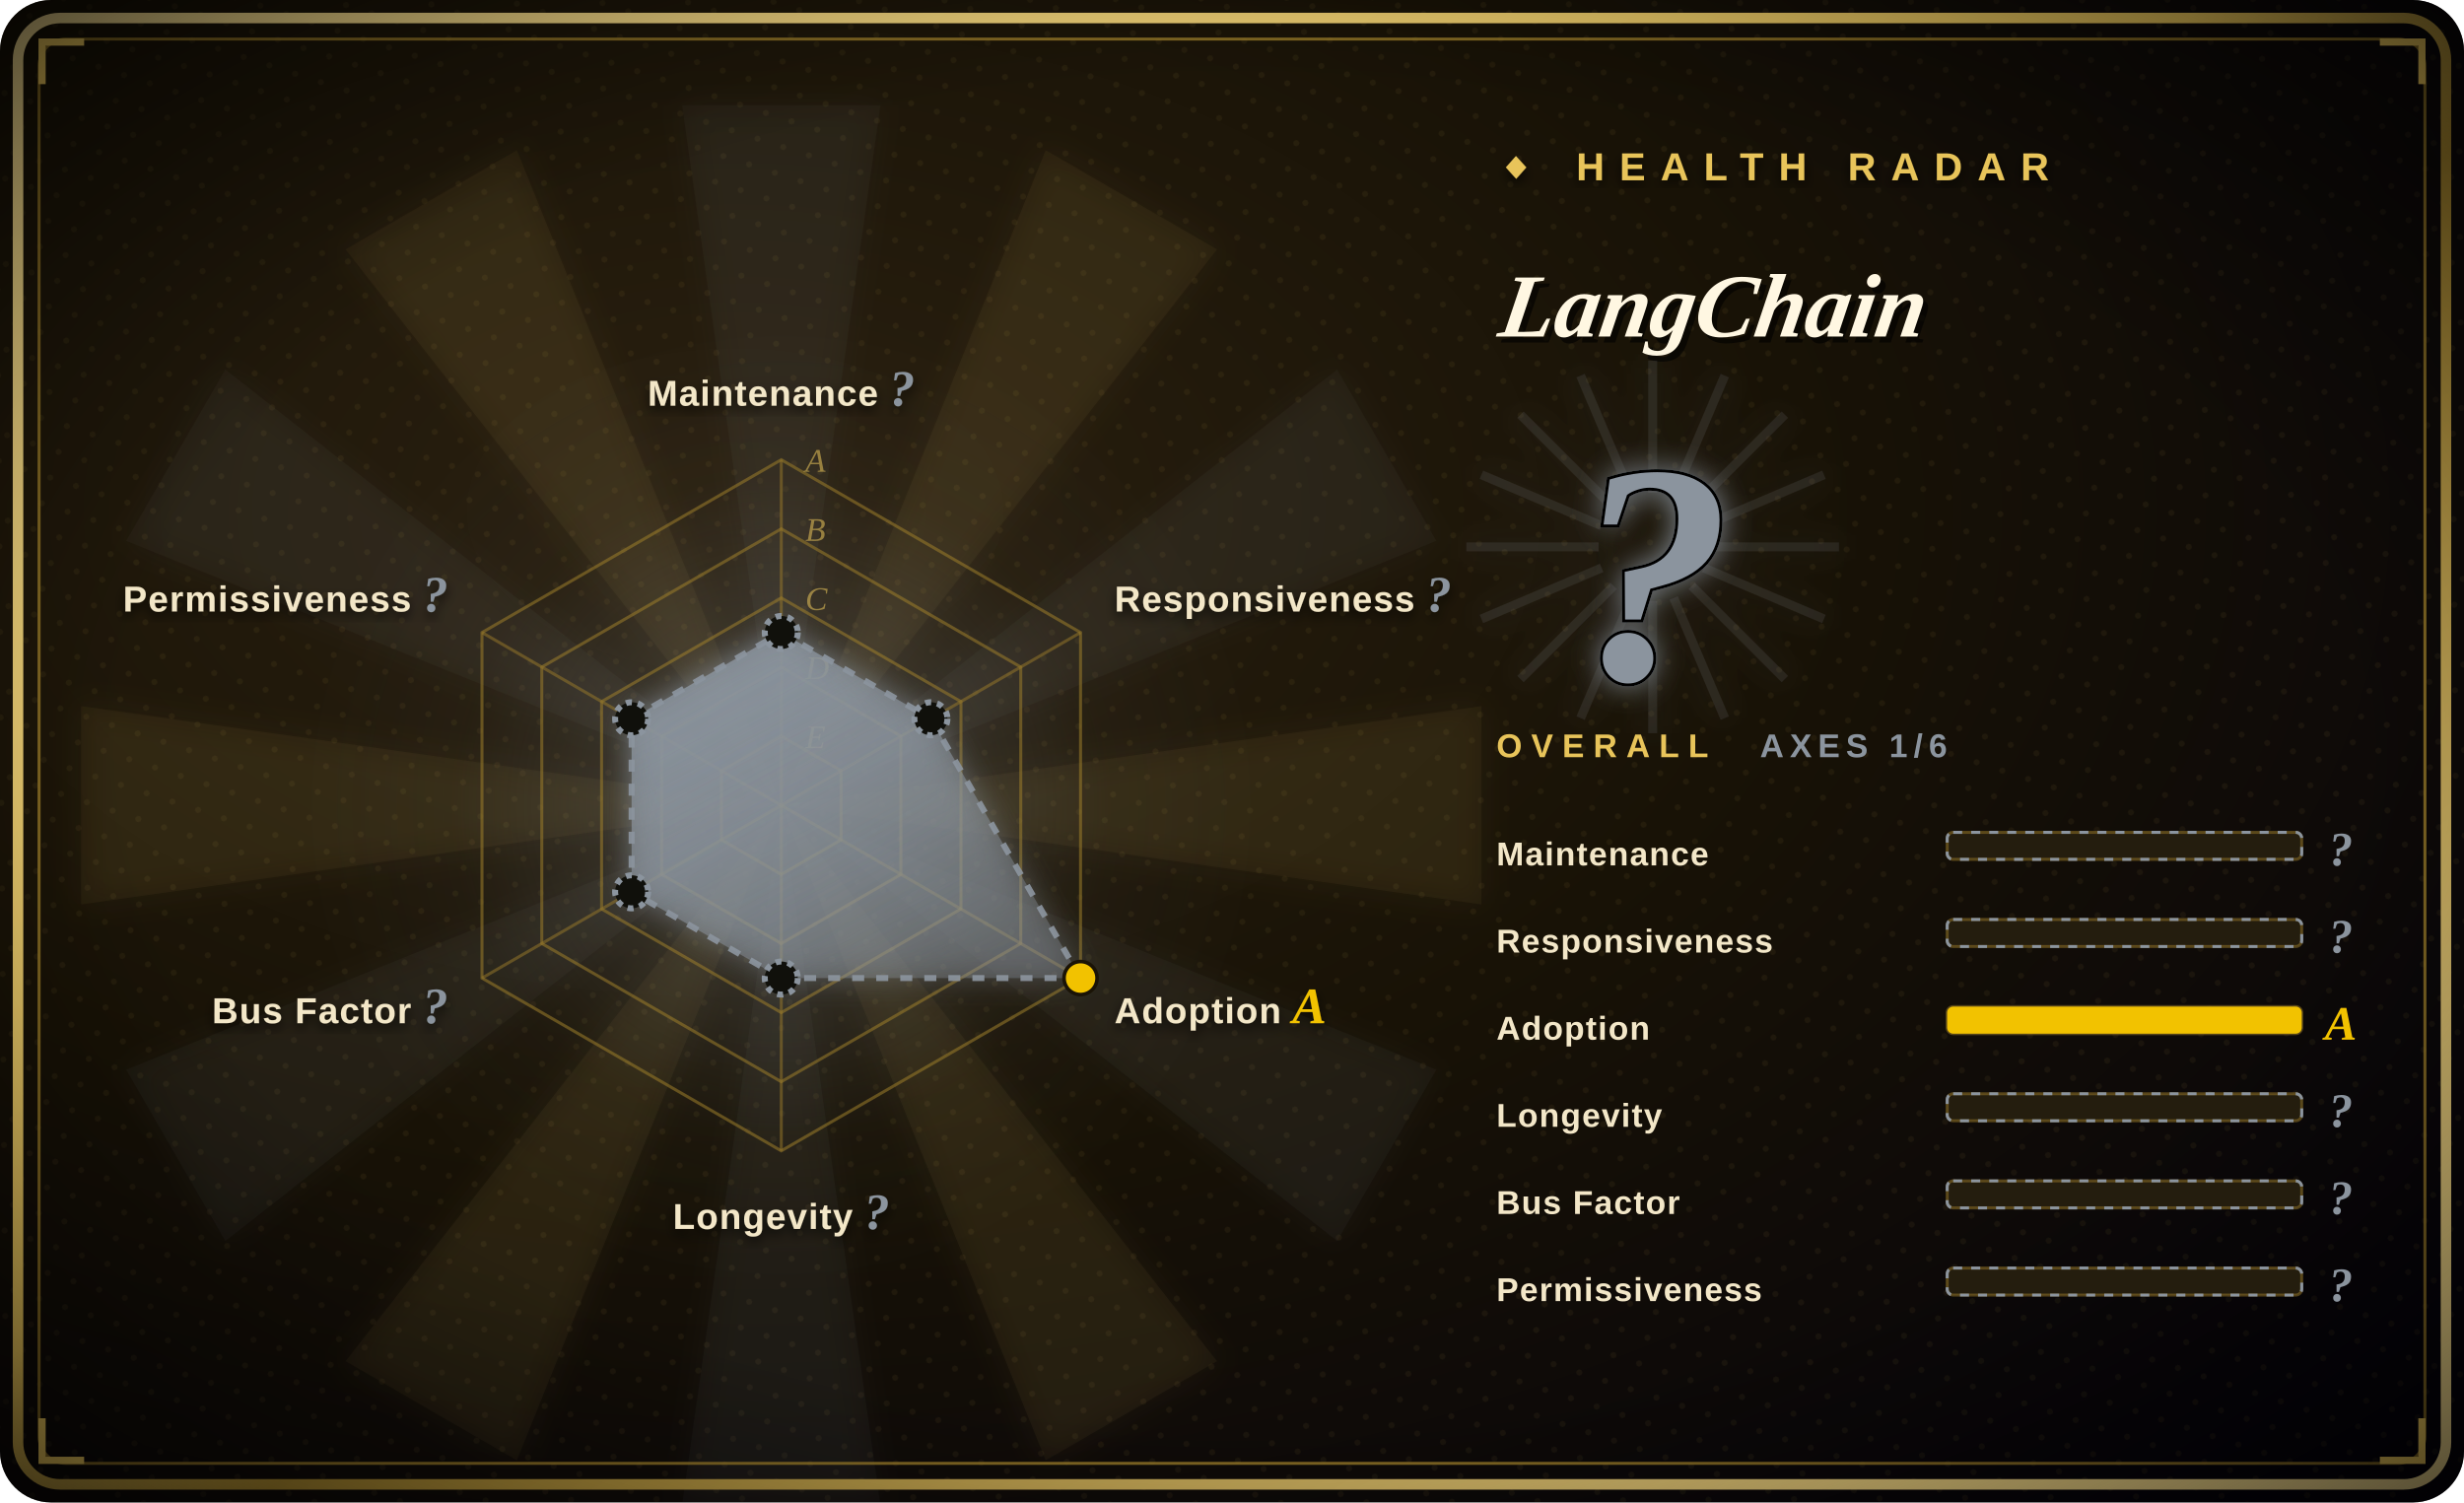
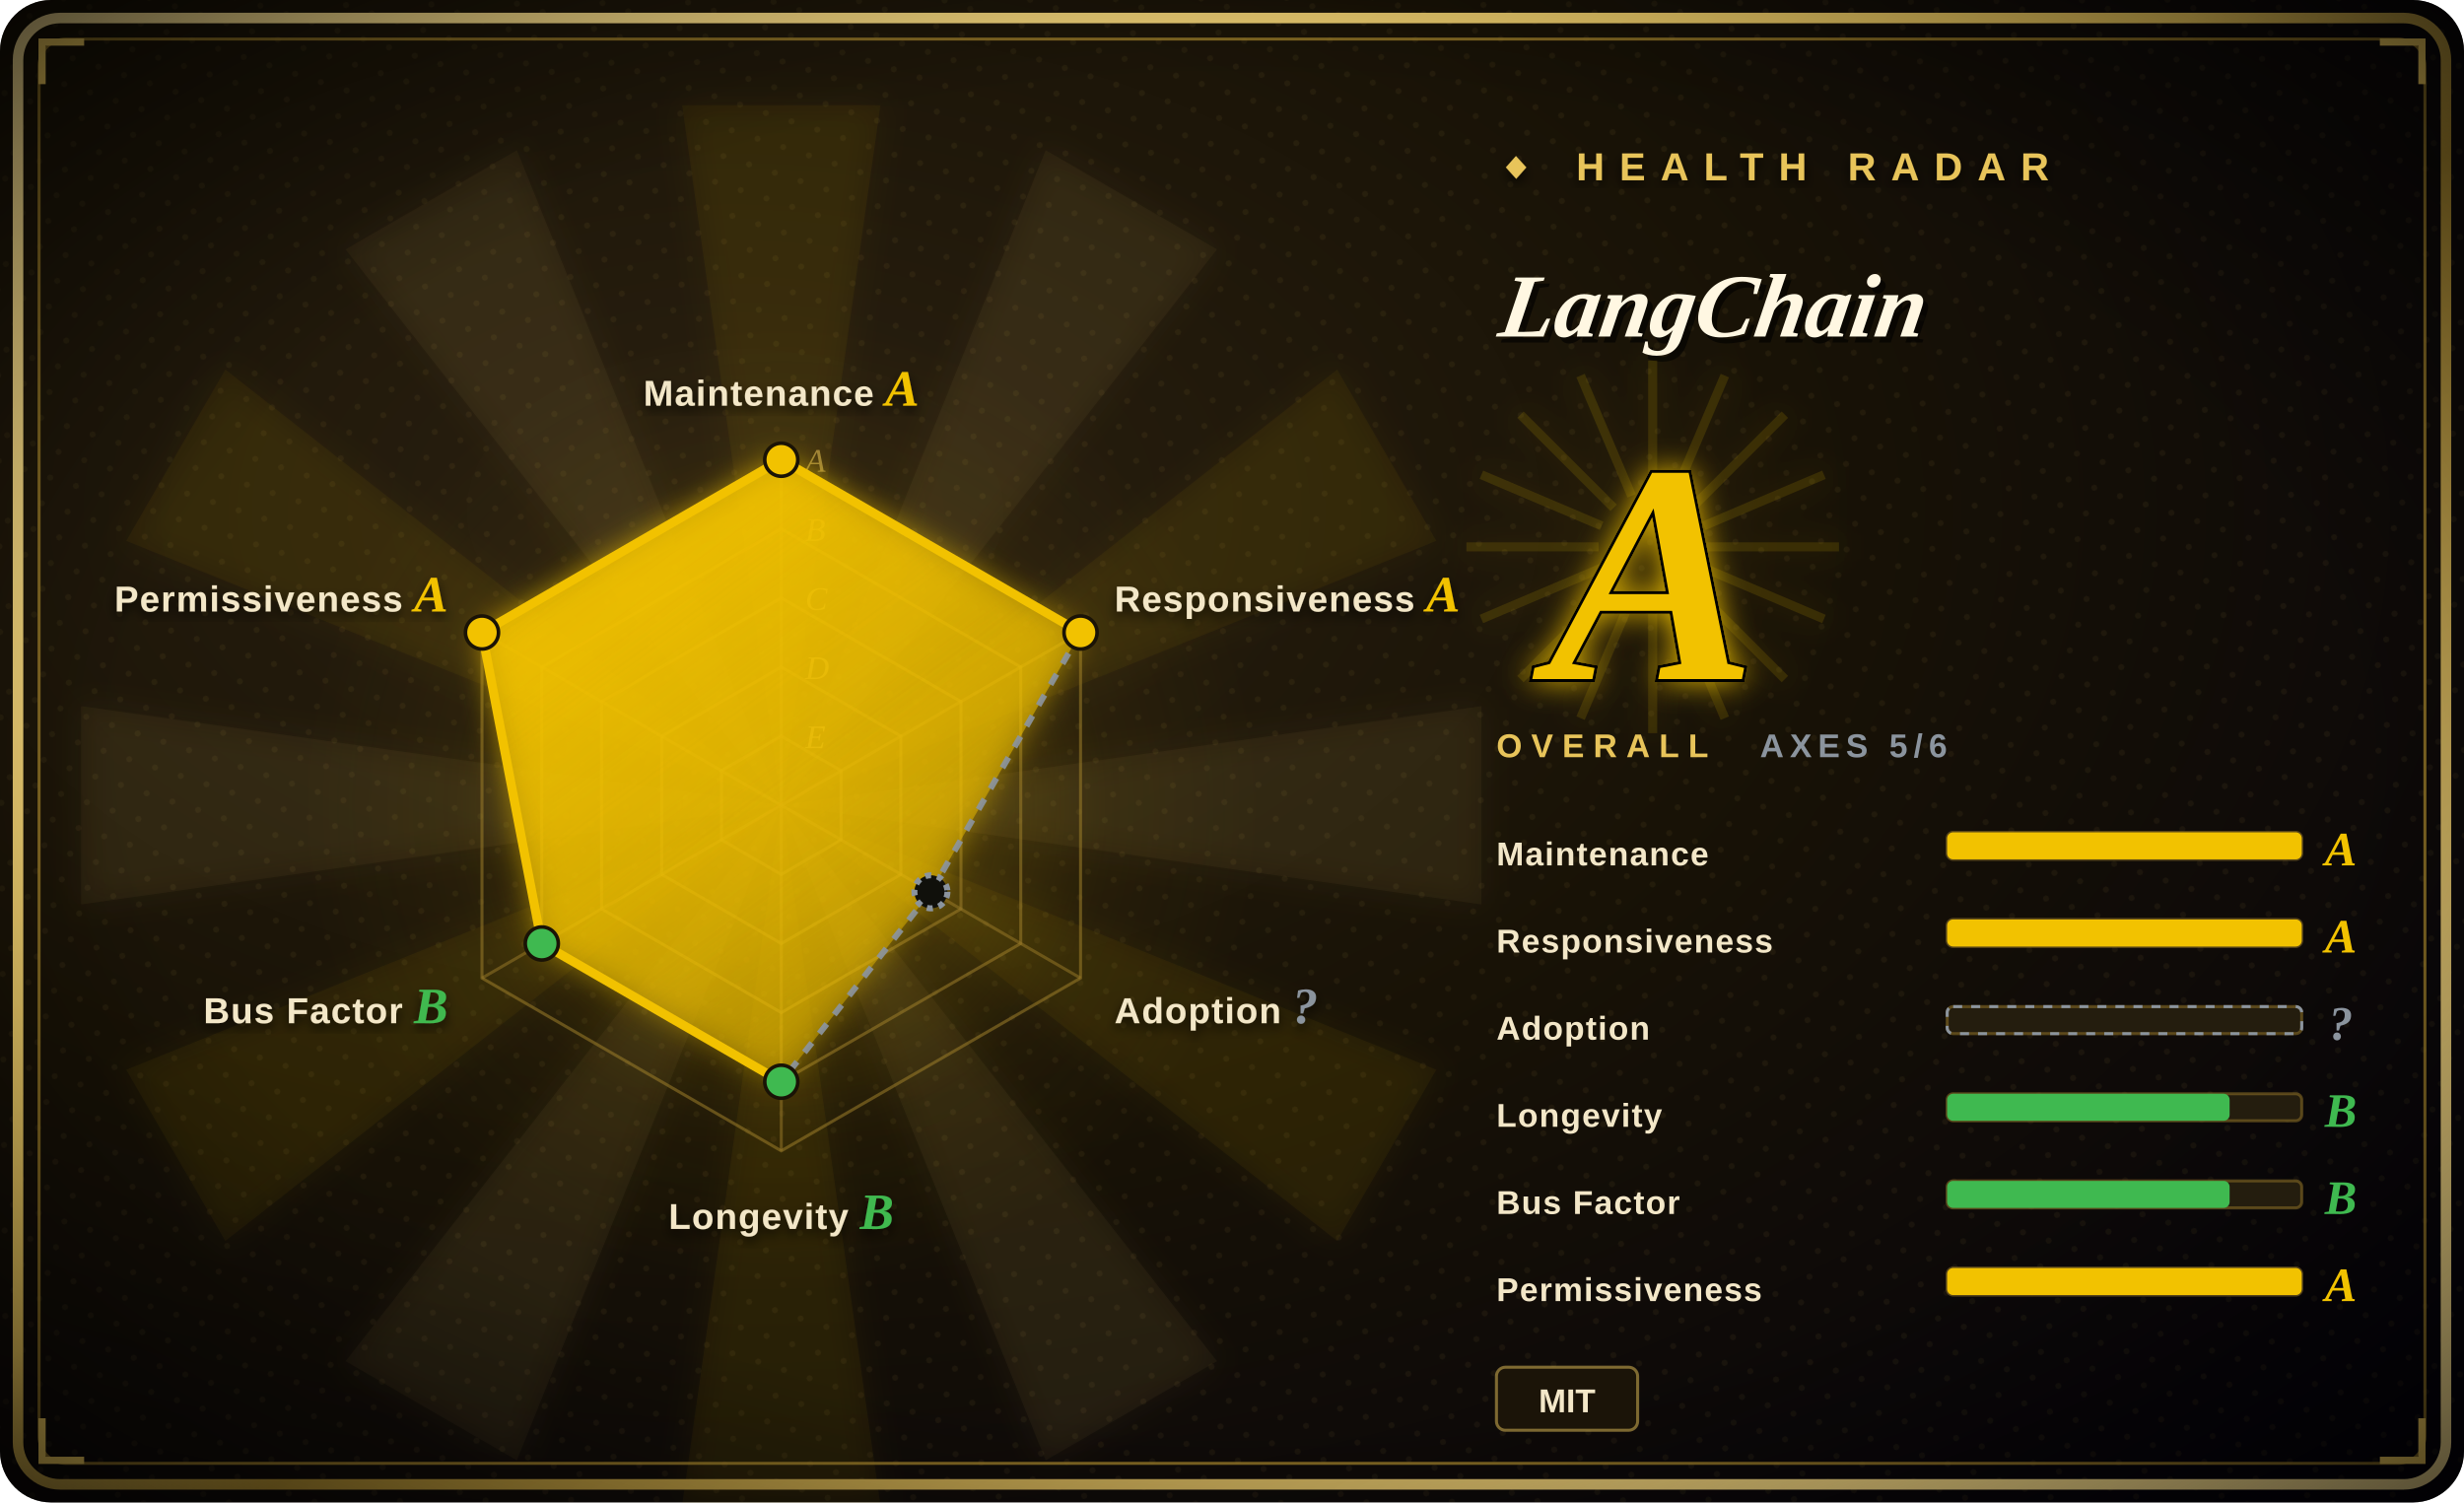
<svg xmlns="http://www.w3.org/2000/svg" width="820" height="500" viewBox="0 0 820 500">
  <defs>
    <radialGradient id="bg" cx="30%" cy="34%" r="90%">
      <stop offset="0%" stop-color="#2a2010" />
      <stop offset="48%" stop-color="#181206" />
      <stop offset="100%" stop-color="#05030a" />
    </radialGradient>
    <radialGradient id="vig" cx="50%" cy="50%" r="72%">
      <stop offset="62%" stop-color="#000000" stop-opacity="0" />
      <stop offset="100%" stop-color="#000000" stop-opacity="0.72" />
    </radialGradient>
    <linearGradient id="frame" x1="0" y1="0" x2="1" y2="1">
      <stop offset="0%" stop-color="#f6dd92" />
      <stop offset="45%" stop-color="#E8C45A" />
      <stop offset="55%" stop-color="#9c7d2a" />
      <stop offset="100%" stop-color="#f6dd92" />
    </linearGradient>
    <linearGradient id="poly" x1="0" y1="0" x2="0.7" y2="1">
-       <stop offset="0%" stop-color="#8B949E" stop-opacity="0.92" />
-       <stop offset="100%" stop-color="#8B949E" stop-opacity="0.34" />
+       <stop offset="0%" stop-color="#F2C200" stop-opacity="0.92" />
+       <stop offset="100%" stop-color="#F2C200" stop-opacity="0.34" />
    </linearGradient>
    <radialGradient id="halo" cx="50%" cy="50%" r="50%">
-       <stop offset="0%" stop-color="#8B949E" stop-opacity="0.34" />
-       <stop offset="68%" stop-color="#8B949E" stop-opacity="0.04" />
-       <stop offset="100%" stop-color="#8B949E" stop-opacity="0" />
+       <stop offset="0%" stop-color="#F2C200" stop-opacity="0.34" />
+       <stop offset="68%" stop-color="#F2C200" stop-opacity="0.04" />
+       <stop offset="100%" stop-color="#F2C200" stop-opacity="0" />
    </radialGradient>
    <filter id="glow" x="-60%" y="-60%" width="220%" height="220%">
      <feGaussianBlur stdDeviation="5" result="b" />
      <feMerge>
        <feMergeNode in="b" />
        <feMergeNode in="SourceGraphic" />
      </feMerge>
    </filter>
    <filter id="soft" x="-30%" y="-30%" width="160%" height="160%">
      <feDropShadow dx="0" dy="2" stdDeviation="2" flood-color="#000" flood-opacity="0.7" />
    </filter>
    <pattern id="halftone" width="9" height="9" patternUnits="userSpaceOnUse" patternTransform="rotate(18)">
      <circle cx="2" cy="2" r="1" fill="#E8C45A" fill-opacity="0.06" />
    </pattern>
  </defs>
  <rect width="820" height="500" rx="17" fill="url(#bg)" />
  <rect width="820" height="500" rx="17" fill="url(#halftone)" />
  <g opacity="0.5" filter="url(#glow)">
    <path d="M260,268 L493,235 L493,301 Z" fill="#E8C45A" fill-opacity="0.10" />
-     <path d="M260,268 L478,356 L445,413 Z" fill="#8B949E" fill-opacity="0.10" />
+     <path d="M260,268 L478,356 L445,413 Z" fill="#F2C200" fill-opacity="0.10" />
    <path d="M260,268 L405,453 L348,486 Z" fill="#E8C45A" fill-opacity="0.10" />
-     <path d="M260,268 L293,501 L227,501 Z" fill="#8B949E" fill-opacity="0.10" />
+     <path d="M260,268 L293,501 L227,501 Z" fill="#F2C200" fill-opacity="0.10" />
    <path d="M260,268 L172,486 L115,453 Z" fill="#E8C45A" fill-opacity="0.10" />
-     <path d="M260,268 L75,413 L42,356 Z" fill="#8B949E" fill-opacity="0.10" />
+     <path d="M260,268 L75,413 L42,356 Z" fill="#F2C200" fill-opacity="0.10" />
    <path d="M260,268 L27,301 L27,235 Z" fill="#E8C45A" fill-opacity="0.10" />
-     <path d="M260,268 L42,180 L75,123 Z" fill="#8B949E" fill-opacity="0.10" />
+     <path d="M260,268 L42,180 L75,123 Z" fill="#F2C200" fill-opacity="0.10" />
    <path d="M260,268 L115,83 L172,50 Z" fill="#E8C45A" fill-opacity="0.10" />
-     <path d="M260,268 L227,35 L293,35 Z" fill="#8B949E" fill-opacity="0.10" />
+     <path d="M260,268 L227,35 L293,35 Z" fill="#F2C200" fill-opacity="0.10" />
    <path d="M260,268 L348,50 L405,83 Z" fill="#E8C45A" fill-opacity="0.10" />
-     <path d="M260,268 L445,123 L478,180 Z" fill="#8B949E" fill-opacity="0.10" />
+     <path d="M260,268 L445,123 L478,180 Z" fill="#F2C200" fill-opacity="0.10" />
  </g>
  <circle cx="260" cy="268" r="161" fill="url(#halo)" />
  <rect x="6" y="6" width="808" height="488" rx="14" fill="none" stroke="url(#frame)" stroke-width="3.5" />
  <rect x="13" y="13" width="794" height="474" rx="9" fill="none" stroke="#9c7d2a" stroke-width="1" stroke-opacity="0.8" />
  <path d="M14,28 L14,14 L28,14" fill="none" stroke="#E8C45A" stroke-width="2.4" />
  <path d="M806,28 L806,14 L792,14" fill="none" stroke="#E8C45A" stroke-width="2.4" />
  <path d="M14,472 L14,486 L28,486" fill="none" stroke="#E8C45A" stroke-width="2.4" />
  <path d="M806,472 L806,486 L792,486" fill="none" stroke="#E8C45A" stroke-width="2.4" />
  <rect width="820" height="500" rx="17" fill="url(#vig)" />
  <polygon points="260.0,153.0 359.6,210.5 359.6,325.5 260.0,383.0 160.4,325.5 160.4,210.5" fill="none" stroke="#9c7d2a" stroke-opacity="0.55" stroke-width="1" />
  <polygon points="260.0,176.0 339.7,222.0 339.7,314.0 260.0,360.0 180.3,314.0 180.3,222.0" fill="none" stroke="#9c7d2a" stroke-opacity="0.55" stroke-width="1" />
  <polygon points="260.0,199.0 319.8,233.5 319.8,302.5 260.0,337.0 200.2,302.5 200.2,233.5" fill="none" stroke="#9c7d2a" stroke-opacity="0.55" stroke-width="1" />
  <polygon points="260.0,222.0 299.8,245.0 299.8,291.0 260.0,314.0 220.2,291.0 220.2,245.0" fill="none" stroke="#9c7d2a" stroke-opacity="0.55" stroke-width="1" />
  <polygon points="260.0,245.0 279.9,256.5 279.9,279.5 260.0,291.0 240.1,279.5 240.1,256.5" fill="none" stroke="#9c7d2a" stroke-opacity="0.55" stroke-width="1" />
  <line x1="260" y1="268" x2="260.0" y2="153.0" stroke="#9c7d2a" stroke-opacity="0.5" stroke-width="1" />
  <line x1="260" y1="268" x2="359.6" y2="210.5" stroke="#9c7d2a" stroke-opacity="0.5" stroke-width="1" />
  <line x1="260" y1="268" x2="359.6" y2="325.5" stroke="#9c7d2a" stroke-opacity="0.5" stroke-width="1" />
  <line x1="260" y1="268" x2="260.0" y2="383.0" stroke="#9c7d2a" stroke-opacity="0.5" stroke-width="1" />
  <line x1="260" y1="268" x2="160.4" y2="325.5" stroke="#9c7d2a" stroke-opacity="0.5" stroke-width="1" />
  <line x1="260" y1="268" x2="160.4" y2="210.5" stroke="#9c7d2a" stroke-opacity="0.5" stroke-width="1" />
  <text x="268" y="157.0" font-size="11" font-style="italic" fill="#E8C45A" fill-opacity="0.55" font-family="'Georgia','Times New Roman',serif">A</text>
  <text x="268" y="180.0" font-size="11" font-style="italic" fill="#E8C45A" fill-opacity="0.55" font-family="'Georgia','Times New Roman',serif">B</text>
  <text x="268" y="203.0" font-size="11" font-style="italic" fill="#E8C45A" fill-opacity="0.55" font-family="'Georgia','Times New Roman',serif">C</text>
  <text x="268" y="226.0" font-size="11" font-style="italic" fill="#E8C45A" fill-opacity="0.55" font-family="'Georgia','Times New Roman',serif">D</text>
  <text x="268" y="249.0" font-size="11" font-style="italic" fill="#E8C45A" fill-opacity="0.55" font-family="'Georgia','Times New Roman',serif">E</text>
-   <polygon points="260.0,210.5 309.8,239.2 359.6,325.5 260.0,325.5 210.2,296.8 210.2,239.2" fill="url(#poly)" filter="url(#glow)" />
-   <line x1="260.0" y1="210.5" x2="309.8" y2="239.2" stroke="#8B949E" stroke-width="2" stroke-dasharray="4 4" stroke-opacity="0.92" />
-   <line x1="309.8" y1="239.2" x2="359.6" y2="325.5" stroke="#8B949E" stroke-width="2" stroke-dasharray="4 4" stroke-opacity="0.92" />
-   <line x1="359.6" y1="325.5" x2="260.0" y2="325.5" stroke="#8B949E" stroke-width="2" stroke-dasharray="4 4" stroke-opacity="0.92" />
-   <line x1="260.0" y1="325.5" x2="210.2" y2="296.8" stroke="#8B949E" stroke-width="2" stroke-dasharray="4 4" stroke-opacity="0.92" />
-   <line x1="210.2" y1="296.8" x2="210.2" y2="239.2" stroke="#8B949E" stroke-width="2" stroke-dasharray="4 4" stroke-opacity="0.92" />
-   <line x1="210.2" y1="239.2" x2="260.0" y2="210.5" stroke="#8B949E" stroke-width="2" stroke-dasharray="4 4" stroke-opacity="0.92" />
-   <circle cx="260.0" cy="210.5" r="5.5" fill="#10100b" stroke="#8B949E" stroke-width="2" stroke-dasharray="2 2" />
-   <circle cx="309.8" cy="239.2" r="5.5" fill="#10100b" stroke="#8B949E" stroke-width="2" stroke-dasharray="2 2" />
-   <circle cx="359.6" cy="325.5" r="5.5" fill="#F2C200" stroke="#1a1306" stroke-width="1.2" />
-   <circle cx="260.0" cy="325.5" r="5.5" fill="#10100b" stroke="#8B949E" stroke-width="2" stroke-dasharray="2 2" />
-   <circle cx="210.2" cy="296.8" r="5.5" fill="#10100b" stroke="#8B949E" stroke-width="2" stroke-dasharray="2 2" />
-   <circle cx="210.2" cy="239.2" r="5.5" fill="#10100b" stroke="#8B949E" stroke-width="2" stroke-dasharray="2 2" />
-   <text x="260.0" y="135.0" font-size="12" font-weight="900" fill="#f3e7c8" text-anchor="middle" font-family="'Arial Black','Helvetica Neue',Arial,sans-serif" letter-spacing="0.4" filter="url(#soft)">Maintenance <tspan fill="#8B949E" font-family="'Georgia','Times New Roman',serif" font-style="italic" font-size="17">?</tspan>
+   <polygon points="260.0,153.0 359.6,210.5 309.8,296.8 260.0,360.0 180.3,314.0 160.4,210.5" fill="url(#poly)" filter="url(#glow)" />
+   <line x1="260.0" y1="153.0" x2="359.6" y2="210.5" stroke="#F2C200" stroke-width="3" />
+   <line x1="359.6" y1="210.5" x2="309.8" y2="296.8" stroke="#8B949E" stroke-width="2" stroke-dasharray="4 4" stroke-opacity="0.92" />
+   <line x1="309.8" y1="296.8" x2="260.0" y2="360.0" stroke="#8B949E" stroke-width="2" stroke-dasharray="4 4" stroke-opacity="0.92" />
+   <line x1="260.0" y1="360.0" x2="180.3" y2="314.0" stroke="#F2C200" stroke-width="3" />
+   <line x1="180.3" y1="314.0" x2="160.4" y2="210.5" stroke="#F2C200" stroke-width="3" />
+   <line x1="160.4" y1="210.5" x2="260.0" y2="153.0" stroke="#F2C200" stroke-width="3" />
+   <circle cx="260.0" cy="153.0" r="5.5" fill="#F2C200" stroke="#1a1306" stroke-width="1.2" />
+   <circle cx="359.6" cy="210.5" r="5.5" fill="#F2C200" stroke="#1a1306" stroke-width="1.2" />
+   <circle cx="309.8" cy="296.8" r="5.5" fill="#10100b" stroke="#8B949E" stroke-width="2" stroke-dasharray="2 2" />
+   <circle cx="260.0" cy="360.0" r="5.5" fill="#3FB950" stroke="#1a1306" stroke-width="1.2" />
+   <circle cx="180.3" cy="314.0" r="5.5" fill="#3FB950" stroke="#1a1306" stroke-width="1.2" />
+   <circle cx="160.4" cy="210.5" r="5.5" fill="#F2C200" stroke="#1a1306" stroke-width="1.2" />
+   <text x="260.0" y="135.0" font-size="12" font-weight="900" fill="#f3e7c8" text-anchor="middle" font-family="'Arial Black','Helvetica Neue',Arial,sans-serif" letter-spacing="0.4" filter="url(#soft)">Maintenance <tspan fill="#F2C200" font-family="'Georgia','Times New Roman',serif" font-style="italic" font-size="17">A</tspan>
  </text>
-   <text x="370.9" y="203.5" font-size="12" font-weight="900" fill="#f3e7c8" text-anchor="start" font-family="'Arial Black','Helvetica Neue',Arial,sans-serif" letter-spacing="0.4" filter="url(#soft)">Responsiveness <tspan fill="#8B949E" font-family="'Georgia','Times New Roman',serif" font-style="italic" font-size="17">?</tspan>
+   <text x="370.9" y="203.5" font-size="12" font-weight="900" fill="#f3e7c8" text-anchor="start" font-family="'Arial Black','Helvetica Neue',Arial,sans-serif" letter-spacing="0.4" filter="url(#soft)">Responsiveness <tspan fill="#F2C200" font-family="'Georgia','Times New Roman',serif" font-style="italic" font-size="17">A</tspan>
  </text>
-   <text x="370.9" y="340.5" font-size="12" font-weight="900" fill="#f3e7c8" text-anchor="start" font-family="'Arial Black','Helvetica Neue',Arial,sans-serif" letter-spacing="0.4" filter="url(#soft)">Adoption <tspan fill="#F2C200" font-family="'Georgia','Times New Roman',serif" font-style="italic" font-size="17">A</tspan>
+   <text x="370.9" y="340.5" font-size="12" font-weight="900" fill="#f3e7c8" text-anchor="start" font-family="'Arial Black','Helvetica Neue',Arial,sans-serif" letter-spacing="0.4" filter="url(#soft)">Adoption <tspan fill="#8B949E" font-family="'Georgia','Times New Roman',serif" font-style="italic" font-size="17">?</tspan>
  </text>
-   <text x="260.0" y="409.0" font-size="12" font-weight="900" fill="#f3e7c8" text-anchor="middle" font-family="'Arial Black','Helvetica Neue',Arial,sans-serif" letter-spacing="0.4" filter="url(#soft)">Longevity <tspan fill="#8B949E" font-family="'Georgia','Times New Roman',serif" font-style="italic" font-size="17">?</tspan>
+   <text x="260.0" y="409.0" font-size="12" font-weight="900" fill="#f3e7c8" text-anchor="middle" font-family="'Arial Black','Helvetica Neue',Arial,sans-serif" letter-spacing="0.4" filter="url(#soft)">Longevity <tspan fill="#3FB950" font-family="'Georgia','Times New Roman',serif" font-style="italic" font-size="17">B</tspan>
  </text>
-   <text x="149.1" y="340.5" font-size="12" font-weight="900" fill="#f3e7c8" text-anchor="end" font-family="'Arial Black','Helvetica Neue',Arial,sans-serif" letter-spacing="0.4" filter="url(#soft)">Bus Factor <tspan fill="#8B949E" font-family="'Georgia','Times New Roman',serif" font-style="italic" font-size="17">?</tspan>
+   <text x="149.1" y="340.5" font-size="12" font-weight="900" fill="#f3e7c8" text-anchor="end" font-family="'Arial Black','Helvetica Neue',Arial,sans-serif" letter-spacing="0.4" filter="url(#soft)">Bus Factor <tspan fill="#3FB950" font-family="'Georgia','Times New Roman',serif" font-style="italic" font-size="17">B</tspan>
  </text>
-   <text x="149.1" y="203.5" font-size="12" font-weight="900" fill="#f3e7c8" text-anchor="end" font-family="'Arial Black','Helvetica Neue',Arial,sans-serif" letter-spacing="0.4" filter="url(#soft)">Permissiveness <tspan fill="#8B949E" font-family="'Georgia','Times New Roman',serif" font-style="italic" font-size="17">?</tspan>
+   <text x="149.1" y="203.5" font-size="12" font-weight="900" fill="#f3e7c8" text-anchor="end" font-family="'Arial Black','Helvetica Neue',Arial,sans-serif" letter-spacing="0.4" filter="url(#soft)">Permissiveness <tspan fill="#F2C200" font-family="'Georgia','Times New Roman',serif" font-style="italic" font-size="17">A</tspan>
  </text>
  <text x="498" y="60" font-size="13" letter-spacing="5" fill="#E8C45A" font-weight="900" font-family="'Arial Black','Helvetica Neue',Arial,sans-serif" filter="url(#soft)">◆ HEALTH RADAR</text>
  <g transform="translate(498,112) skewX(-9)">
    <text x="2" y="2" font-size="30" font-weight="900" font-style="italic" fill="#000" fill-opacity="0.6" font-family="'Georgia','Times New Roman',serif">LangChain</text>
    <text x="0" y="0" font-size="30" font-weight="900" font-style="italic" fill="#fff7e2" font-family="'Georgia','Times New Roman',serif">LangChain</text>
  </g>
  <line x1="498" y1="124" x2="648" y2="124" stroke="url(#frame)" stroke-width="2" />
  <g opacity="0.85" filter="url(#glow)">
-     <line x1="568" y1="182" x2="612" y2="182" stroke="#8B949E" stroke-opacity="0.16" stroke-width="3" />
-     <line x1="567" y1="189" x2="607" y2="206" stroke="#8B949E" stroke-opacity="0.16" stroke-width="3" />
-     <line x1="563" y1="195" x2="594" y2="226" stroke="#8B949E" stroke-opacity="0.16" stroke-width="3" />
-     <line x1="557" y1="199" x2="574" y2="239" stroke="#8B949E" stroke-opacity="0.16" stroke-width="3" />
-     <line x1="550" y1="200" x2="550" y2="244" stroke="#8B949E" stroke-opacity="0.16" stroke-width="3" />
-     <line x1="543" y1="199" x2="526" y2="239" stroke="#8B949E" stroke-opacity="0.16" stroke-width="3" />
-     <line x1="537" y1="195" x2="506" y2="226" stroke="#8B949E" stroke-opacity="0.16" stroke-width="3" />
-     <line x1="533" y1="189" x2="493" y2="206" stroke="#8B949E" stroke-opacity="0.16" stroke-width="3" />
-     <line x1="532" y1="182" x2="488" y2="182" stroke="#8B949E" stroke-opacity="0.16" stroke-width="3" />
-     <line x1="533" y1="175" x2="493" y2="158" stroke="#8B949E" stroke-opacity="0.16" stroke-width="3" />
-     <line x1="537" y1="169" x2="506" y2="138" stroke="#8B949E" stroke-opacity="0.16" stroke-width="3" />
-     <line x1="543" y1="165" x2="526" y2="125" stroke="#8B949E" stroke-opacity="0.16" stroke-width="3" />
-     <line x1="550" y1="164" x2="550" y2="120" stroke="#8B949E" stroke-opacity="0.16" stroke-width="3" />
-     <line x1="557" y1="165" x2="574" y2="125" stroke="#8B949E" stroke-opacity="0.16" stroke-width="3" />
-     <line x1="563" y1="169" x2="594" y2="138" stroke="#8B949E" stroke-opacity="0.16" stroke-width="3" />
-     <line x1="567" y1="175" x2="607" y2="158" stroke="#8B949E" stroke-opacity="0.16" stroke-width="3" />
+     <line x1="568" y1="182" x2="612" y2="182" stroke="#F2C200" stroke-opacity="0.16" stroke-width="3" />
+     <line x1="567" y1="189" x2="607" y2="206" stroke="#F2C200" stroke-opacity="0.16" stroke-width="3" />
+     <line x1="563" y1="195" x2="594" y2="226" stroke="#F2C200" stroke-opacity="0.16" stroke-width="3" />
+     <line x1="557" y1="199" x2="574" y2="239" stroke="#F2C200" stroke-opacity="0.16" stroke-width="3" />
+     <line x1="550" y1="200" x2="550" y2="244" stroke="#F2C200" stroke-opacity="0.16" stroke-width="3" />
+     <line x1="543" y1="199" x2="526" y2="239" stroke="#F2C200" stroke-opacity="0.16" stroke-width="3" />
+     <line x1="537" y1="195" x2="506" y2="226" stroke="#F2C200" stroke-opacity="0.16" stroke-width="3" />
+     <line x1="533" y1="189" x2="493" y2="206" stroke="#F2C200" stroke-opacity="0.16" stroke-width="3" />
+     <line x1="532" y1="182" x2="488" y2="182" stroke="#F2C200" stroke-opacity="0.16" stroke-width="3" />
+     <line x1="533" y1="175" x2="493" y2="158" stroke="#F2C200" stroke-opacity="0.16" stroke-width="3" />
+     <line x1="537" y1="169" x2="506" y2="138" stroke="#F2C200" stroke-opacity="0.16" stroke-width="3" />
+     <line x1="543" y1="165" x2="526" y2="125" stroke="#F2C200" stroke-opacity="0.16" stroke-width="3" />
+     <line x1="550" y1="164" x2="550" y2="120" stroke="#F2C200" stroke-opacity="0.16" stroke-width="3" />
+     <line x1="557" y1="165" x2="574" y2="125" stroke="#F2C200" stroke-opacity="0.16" stroke-width="3" />
+     <line x1="563" y1="169" x2="594" y2="138" stroke="#F2C200" stroke-opacity="0.16" stroke-width="3" />
+     <line x1="567" y1="175" x2="607" y2="158" stroke="#F2C200" stroke-opacity="0.16" stroke-width="3" />
  </g>
-   <text x="550" y="226" font-size="104" font-weight="900" font-style="italic" text-anchor="middle" fill="#8B949E" stroke="#000" stroke-width="2" paint-order="stroke" font-family="'Georgia','Times New Roman',serif" filter="url(#glow)">?</text>
+   <text x="550" y="226" font-size="104" font-weight="900" font-style="italic" text-anchor="middle" fill="#F2C200" stroke="#000" stroke-width="2" paint-order="stroke" font-family="'Georgia','Times New Roman',serif" filter="url(#glow)">A</text>
  <text x="498" y="252" font-size="11" letter-spacing="3" fill="#E8C45A" font-family="'Arial Black','Helvetica Neue',Arial,sans-serif" font-weight="900">OVERALL</text>
-   <text x="648" y="252" font-size="11" letter-spacing="2" fill="#8B949E" font-family="'Arial Black','Helvetica Neue',Arial,sans-serif" font-weight="900" text-anchor="end">AXES 1/6</text>
+   <text x="648" y="252" font-size="11" letter-spacing="2" fill="#8B949E" font-family="'Arial Black','Helvetica Neue',Arial,sans-serif" font-weight="900" text-anchor="end">AXES 5/6</text>
  <text x="498" y="288" font-size="11" font-weight="900" fill="#f3e7c8" font-family="'Arial Black','Helvetica Neue',Arial,sans-serif" letter-spacing="0.4">Maintenance</text>
  <rect x="648" y="277" width="118" height="9" rx="2" fill="#241d0e" stroke="#9c7d2a" stroke-opacity="0.5" />
-   <rect x="648" y="277" width="118" height="9" rx="2" fill="none" stroke="#8B949E" stroke-dasharray="3 3" />
-   <text x="779" y="288" font-size="16" font-weight="900" font-style="italic" fill="#8B949E" font-family="'Georgia','Times New Roman',serif" text-anchor="middle">?</text>
+   <rect x="648" y="277" width="118" height="9" rx="2" fill="#F2C200" />
+   <text x="779" y="288" font-size="16" font-weight="900" font-style="italic" fill="#F2C200" font-family="'Georgia','Times New Roman',serif" text-anchor="middle">A</text>
  <text x="498" y="317" font-size="11" font-weight="900" fill="#f3e7c8" font-family="'Arial Black','Helvetica Neue',Arial,sans-serif" letter-spacing="0.4">Responsiveness</text>
  <rect x="648" y="306" width="118" height="9" rx="2" fill="#241d0e" stroke="#9c7d2a" stroke-opacity="0.5" />
-   <rect x="648" y="306" width="118" height="9" rx="2" fill="none" stroke="#8B949E" stroke-dasharray="3 3" />
-   <text x="779" y="317" font-size="16" font-weight="900" font-style="italic" fill="#8B949E" font-family="'Georgia','Times New Roman',serif" text-anchor="middle">?</text>
+   <rect x="648" y="306" width="118" height="9" rx="2" fill="#F2C200" />
+   <text x="779" y="317" font-size="16" font-weight="900" font-style="italic" fill="#F2C200" font-family="'Georgia','Times New Roman',serif" text-anchor="middle">A</text>
  <text x="498" y="346" font-size="11" font-weight="900" fill="#f3e7c8" font-family="'Arial Black','Helvetica Neue',Arial,sans-serif" letter-spacing="0.4">Adoption</text>
  <rect x="648" y="335" width="118" height="9" rx="2" fill="#241d0e" stroke="#9c7d2a" stroke-opacity="0.5" />
-   <rect x="648" y="335" width="118" height="9" rx="2" fill="#F2C200" />
-   <text x="779" y="346" font-size="16" font-weight="900" font-style="italic" fill="#F2C200" font-family="'Georgia','Times New Roman',serif" text-anchor="middle">A</text>
+   <rect x="648" y="335" width="118" height="9" rx="2" fill="none" stroke="#8B949E" stroke-dasharray="3 3" />
+   <text x="779" y="346" font-size="16" font-weight="900" font-style="italic" fill="#8B949E" font-family="'Georgia','Times New Roman',serif" text-anchor="middle">?</text>
  <text x="498" y="375" font-size="11" font-weight="900" fill="#f3e7c8" font-family="'Arial Black','Helvetica Neue',Arial,sans-serif" letter-spacing="0.4">Longevity</text>
  <rect x="648" y="364" width="118" height="9" rx="2" fill="#241d0e" stroke="#9c7d2a" stroke-opacity="0.5" />
-   <rect x="648" y="364" width="118" height="9" rx="2" fill="none" stroke="#8B949E" stroke-dasharray="3 3" />
-   <text x="779" y="375" font-size="16" font-weight="900" font-style="italic" fill="#8B949E" font-family="'Georgia','Times New Roman',serif" text-anchor="middle">?</text>
+   <rect x="648" y="364" width="94" height="9" rx="2" fill="#3FB950" />
+   <text x="779" y="375" font-size="16" font-weight="900" font-style="italic" fill="#3FB950" font-family="'Georgia','Times New Roman',serif" text-anchor="middle">B</text>
  <text x="498" y="404" font-size="11" font-weight="900" fill="#f3e7c8" font-family="'Arial Black','Helvetica Neue',Arial,sans-serif" letter-spacing="0.4">Bus Factor</text>
  <rect x="648" y="393" width="118" height="9" rx="2" fill="#241d0e" stroke="#9c7d2a" stroke-opacity="0.5" />
-   <rect x="648" y="393" width="118" height="9" rx="2" fill="none" stroke="#8B949E" stroke-dasharray="3 3" />
-   <text x="779" y="404" font-size="16" font-weight="900" font-style="italic" fill="#8B949E" font-family="'Georgia','Times New Roman',serif" text-anchor="middle">?</text>
+   <rect x="648" y="393" width="94" height="9" rx="2" fill="#3FB950" />
+   <text x="779" y="404" font-size="16" font-weight="900" font-style="italic" fill="#3FB950" font-family="'Georgia','Times New Roman',serif" text-anchor="middle">B</text>
  <text x="498" y="433" font-size="11" font-weight="900" fill="#f3e7c8" font-family="'Arial Black','Helvetica Neue',Arial,sans-serif" letter-spacing="0.4">Permissiveness</text>
  <rect x="648" y="422" width="118" height="9" rx="2" fill="#241d0e" stroke="#9c7d2a" stroke-opacity="0.5" />
-   <rect x="648" y="422" width="118" height="9" rx="2" fill="none" stroke="#8B949E" stroke-dasharray="3 3" />
-   <text x="779" y="433" font-size="16" font-weight="900" font-style="italic" fill="#8B949E" font-family="'Georgia','Times New Roman',serif" text-anchor="middle">?</text>
+   <rect x="648" y="422" width="118" height="9" rx="2" fill="#F2C200" />
+   <text x="779" y="433" font-size="16" font-weight="900" font-style="italic" fill="#F2C200" font-family="'Georgia','Times New Roman',serif" text-anchor="middle">A</text>
+   <rect x="498" y="455" width="47" height="21" rx="3" fill="#1b1408" stroke="#E8C45A" stroke-opacity="0.5" />
+   <text x="521.5" y="470" font-size="11" font-weight="700" fill="#f3e7c8" text-anchor="middle" font-family="'Arial Black','Helvetica Neue',Arial,sans-serif">MIT</text>
</svg>
